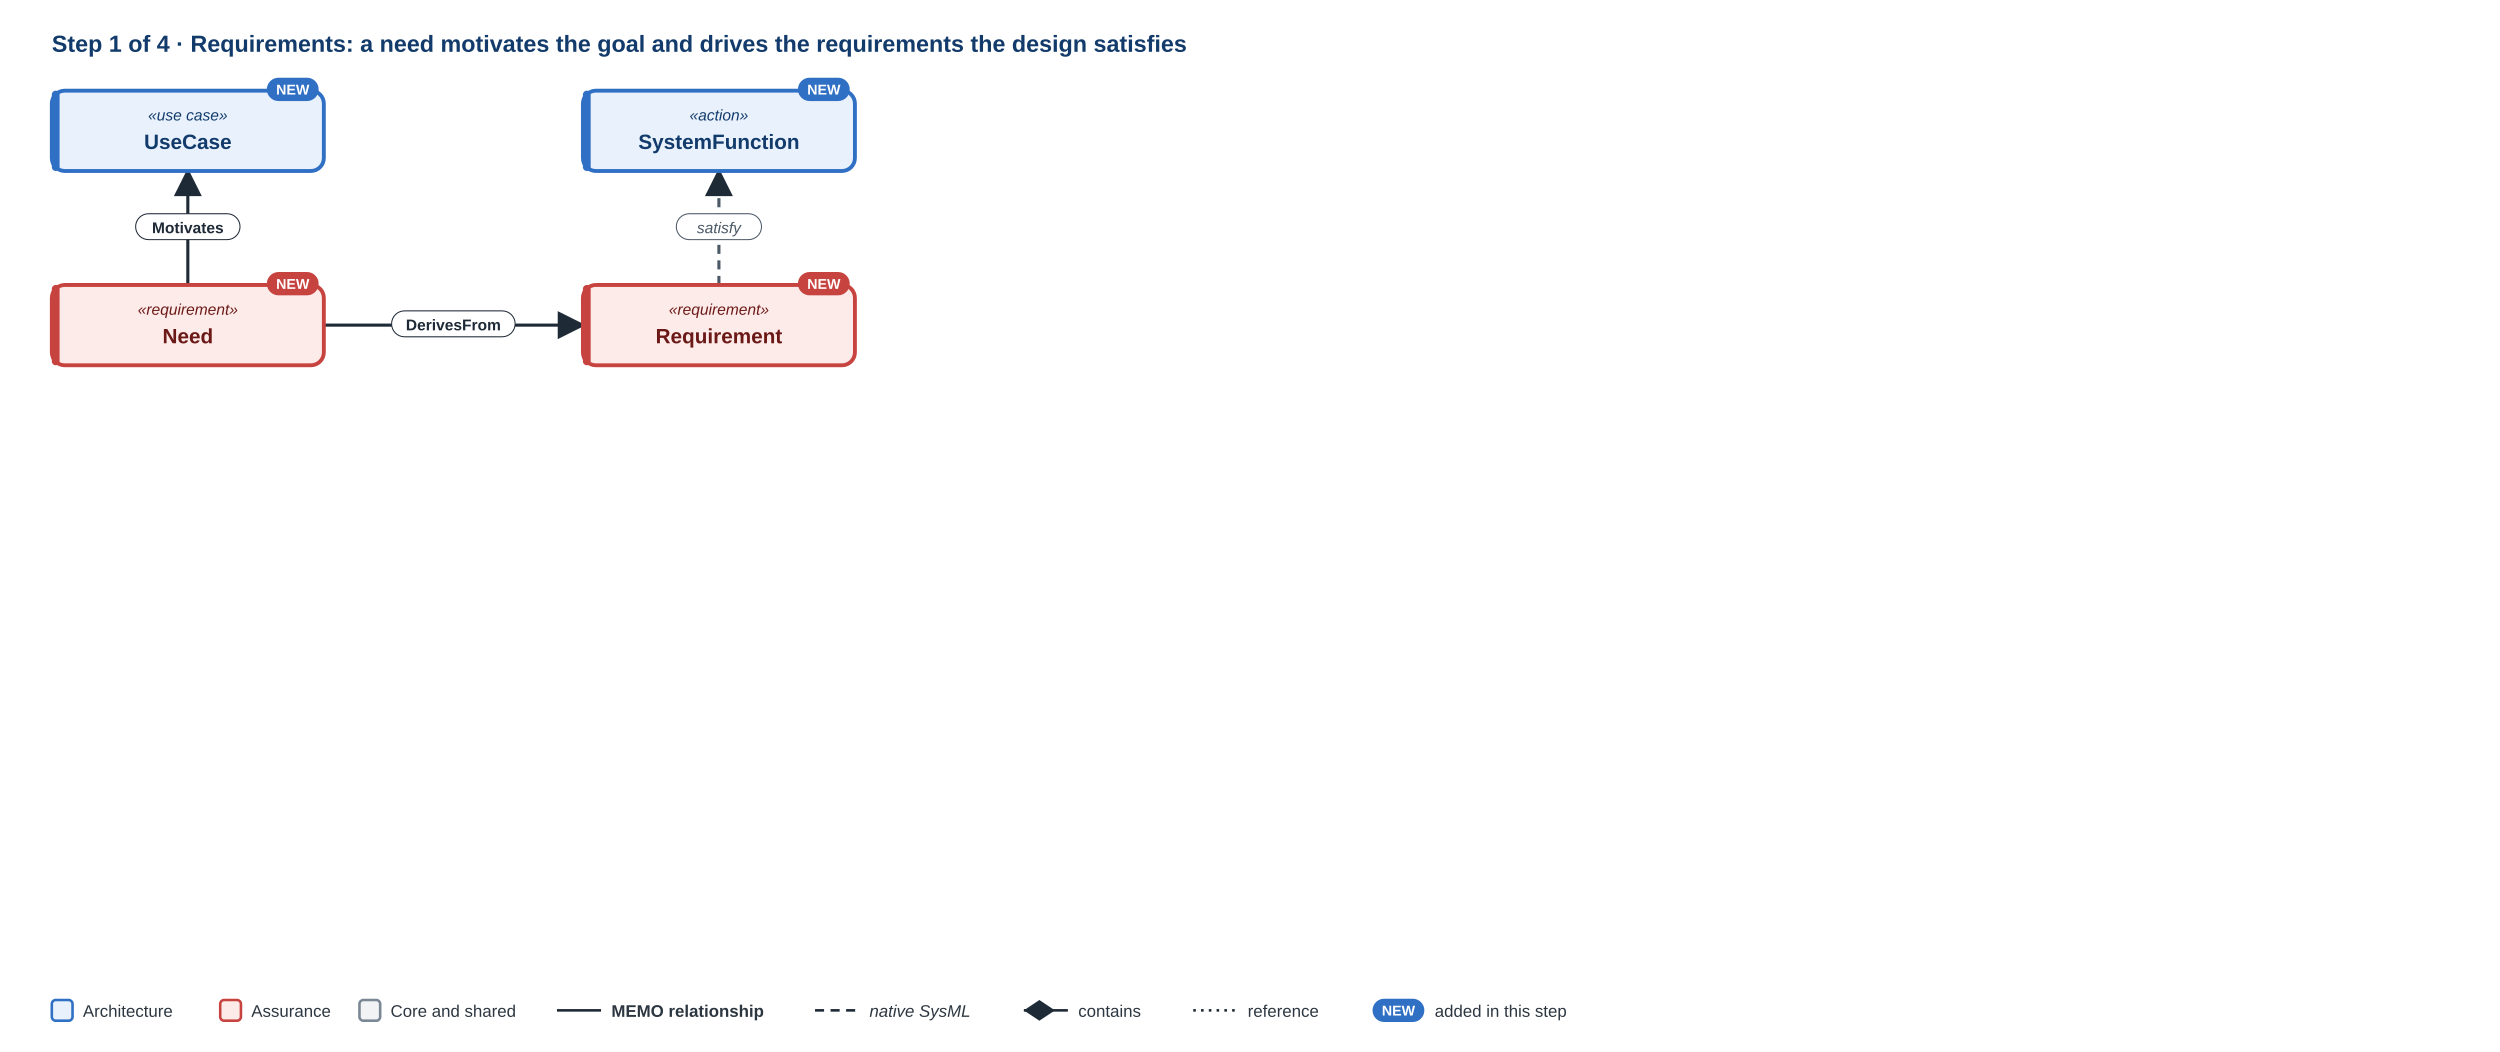
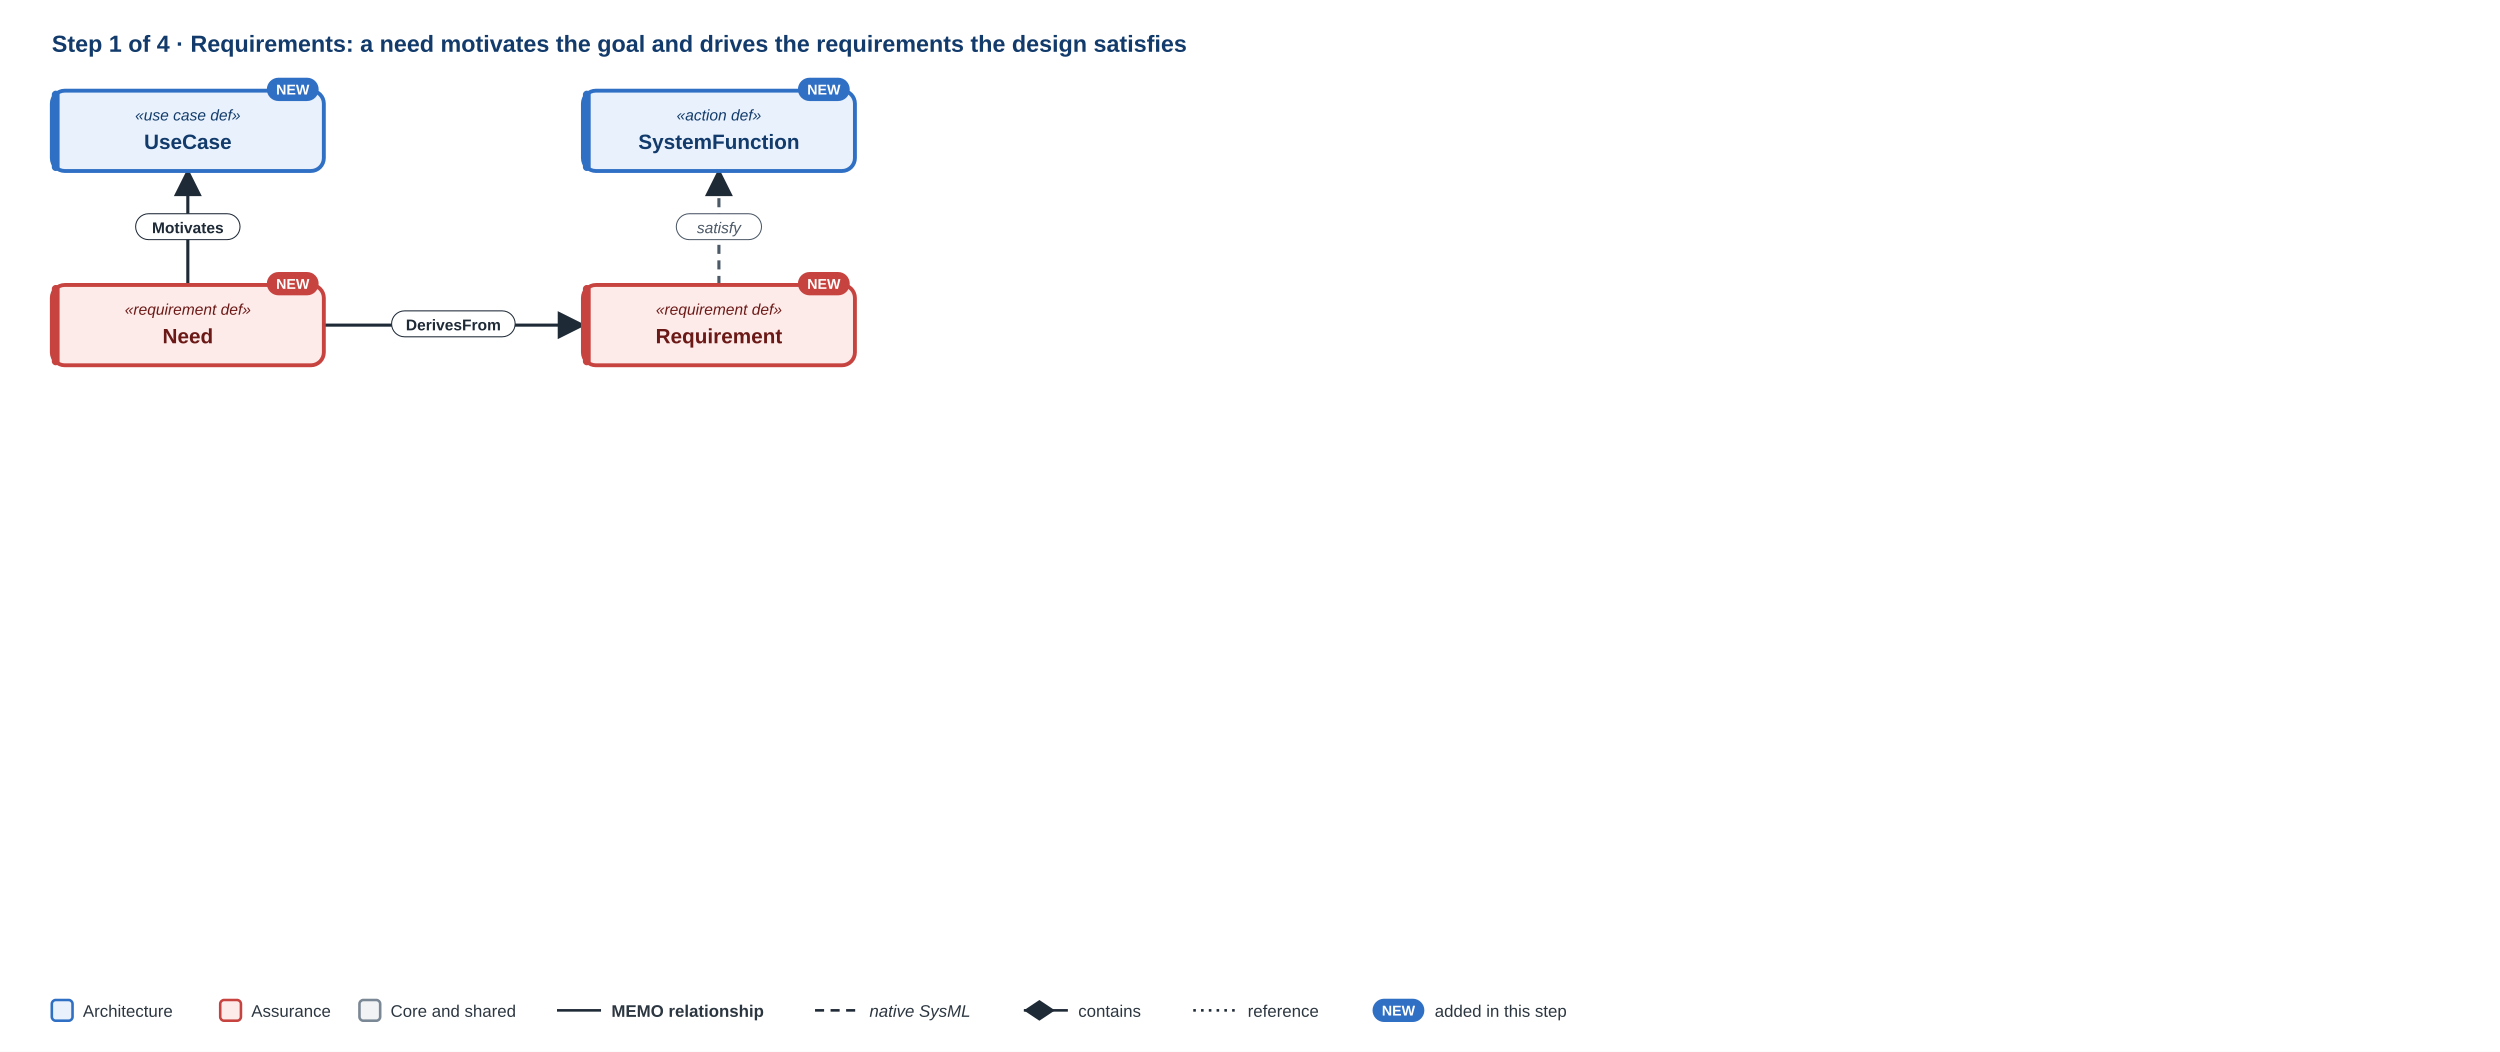
<svg xmlns="http://www.w3.org/2000/svg" viewBox="0 0 1930 812" width="1930" height="812" font-family="Nunito, 'Segoe UI', Arial, sans-serif" role="img" aria-label="Assurance disciplines, step 1: Requirements: a need motivates the goal and drives the requirements the design satisfies">
  <defs>
    <marker id="arrow" viewBox="0 0 10 10" refX="9" refY="5" markerWidth="9" markerHeight="9" orient="auto-start-reverse">
      <path d="M0,0 L10,5 L0,10 z" fill="#1f2a37" />
    </marker>
    <marker id="diamond" viewBox="0 0 14 10" refX="13" refY="5" markerWidth="14" markerHeight="10" orient="auto-start-reverse">
      <path d="M1,5 L7,1 L13,5 L7,9 z" fill="#1f2a37" />
    </marker>
  </defs>
  <rect width="100%" height="100%" fill="#ffffff" />
  <text x="40" y="40" font-size="18" font-weight="800" fill="#123b6b">Step 1 of 4 · Requirements: a need motivates the goal and drives the requirements the design satisfies</text>
  <g opacity="1">
    <line x1="145" y1="220" x2="145" y2="132" stroke="#1f2a37" stroke-width="2.4" marker-end="url(#arrow)" />
    <rect x="104.7" y="165" width="80.6" height="20" rx="10" fill="#ffffff" stroke="#1f2a37" stroke-width="0.8" />
    <text x="145" y="180" text-anchor="middle" font-size="12" font-weight="700" fill="#1f2a37">Motivates</text>
  </g>
  <g opacity="1">
    <line x1="250" y1="251" x2="450" y2="251" stroke="#1f2a37" stroke-width="2.4" marker-end="url(#arrow)" />
    <rect x="302.3" y="240" width="95.4" height="20" rx="10" fill="#ffffff" stroke="#1f2a37" stroke-width="0.8" />
    <text x="350" y="255" text-anchor="middle" font-size="12" font-weight="700" fill="#1f2a37">DerivesFrom</text>
  </g>
  <g opacity="1">
    <line x1="555" y1="220" x2="555" y2="132" stroke="#4b5866" stroke-width="2.4" stroke-dasharray="7 5" marker-end="url(#arrow)" />
    <rect x="522.1" y="165" width="65.8" height="20" rx="10" fill="#ffffff" stroke="#4b5866" stroke-width="0.8" />
    <text x="555" y="180" text-anchor="middle" font-size="12" font-style="italic" fill="#4b5866">satisfy</text>
  </g>
  <g opacity="1">
    <rect x="40" y="70" width="210" height="62" rx="10" fill="#e8f1fc" stroke="#2f6fc4" stroke-width="3" />
    <rect x="40" y="70" width="6" height="62" rx="3" fill="#2f6fc4" />
-     <text x="145" y="93" text-anchor="middle" font-size="12" fill="#123b6b" font-style="italic">«use case»</text>
+     <text x="145" y="93" text-anchor="middle" font-size="12" fill="#123b6b" font-style="italic">«use case def»</text>
    <text x="145" y="115" text-anchor="middle" font-size="16" font-weight="700" fill="#123b6b">UseCase</text>
    <rect x="206" y="60" width="40" height="18" rx="9" fill="#2f6fc4" />
    <text x="226" y="73" text-anchor="middle" font-size="11" font-weight="700" fill="#ffffff">NEW</text>
  </g>
  <g opacity="1">
    <rect x="450" y="70" width="210" height="62" rx="10" fill="#e8f1fc" stroke="#2f6fc4" stroke-width="3" />
    <rect x="450" y="70" width="6" height="62" rx="3" fill="#2f6fc4" />
-     <text x="555" y="93" text-anchor="middle" font-size="12" fill="#123b6b" font-style="italic">«action»</text>
+     <text x="555" y="93" text-anchor="middle" font-size="12" fill="#123b6b" font-style="italic">«action def»</text>
    <text x="555" y="115" text-anchor="middle" font-size="16" font-weight="700" fill="#123b6b">SystemFunction</text>
    <rect x="616" y="60" width="40" height="18" rx="9" fill="#2f6fc4" />
    <text x="636" y="73" text-anchor="middle" font-size="11" font-weight="700" fill="#ffffff">NEW</text>
  </g>
  <g opacity="1">
    <rect x="40" y="220" width="210" height="62" rx="10" fill="#fdebea" stroke="#c7433f" stroke-width="3" />
    <rect x="40" y="220" width="6" height="62" rx="3" fill="#c7433f" />
-     <text x="145" y="243" text-anchor="middle" font-size="12" fill="#6b1916" font-style="italic">«requirement»</text>
+     <text x="145" y="243" text-anchor="middle" font-size="12" fill="#6b1916" font-style="italic">«requirement def»</text>
    <text x="145" y="265" text-anchor="middle" font-size="16" font-weight="700" fill="#6b1916">Need</text>
    <rect x="206" y="210" width="40" height="18" rx="9" fill="#c7433f" />
    <text x="226" y="223" text-anchor="middle" font-size="11" font-weight="700" fill="#ffffff">NEW</text>
  </g>
  <g opacity="1">
    <rect x="450" y="220" width="210" height="62" rx="10" fill="#fdebea" stroke="#c7433f" stroke-width="3" />
    <rect x="450" y="220" width="6" height="62" rx="3" fill="#c7433f" />
-     <text x="555" y="243" text-anchor="middle" font-size="12" fill="#6b1916" font-style="italic">«requirement»</text>
+     <text x="555" y="243" text-anchor="middle" font-size="12" fill="#6b1916" font-style="italic">«requirement def»</text>
    <text x="555" y="265" text-anchor="middle" font-size="16" font-weight="700" fill="#6b1916">Requirement</text>
    <rect x="616" y="210" width="40" height="18" rx="9" fill="#c7433f" />
    <text x="636" y="223" text-anchor="middle" font-size="11" font-weight="700" fill="#ffffff">NEW</text>
  </g>
  <rect x="40" y="772" width="16" height="16" rx="3" fill="#e8f1fc" stroke="#2f6fc4" stroke-width="2" />
  <text x="64" y="785" font-size="13" fill="#2c3640">Architecture</text>
  <rect x="170" y="772" width="16" height="16" rx="3" fill="#fdebea" stroke="#c7433f" stroke-width="2" />
  <text x="194" y="785" font-size="13" fill="#2c3640">Assurance</text>
  <rect x="277.5" y="772" width="16" height="16" rx="3" fill="#f1f3f5" stroke="#7a8794" stroke-width="2" />
  <text x="301.5" y="785" font-size="13" fill="#2c3640">Core and shared</text>
  <line x1="430" y1="780" x2="464" y2="780" stroke="#1f2a37" stroke-width="2" />
  <text x="472" y="785" font-size="13" fill="#2c3640">
    <tspan font-weight="700">MEMO relationship</tspan>
  </text>
  <line x1="629.2" y1="780" x2="663.2" y2="780" stroke="#1f2a37" stroke-width="2" stroke-dasharray="7 5" />
  <text x="671.2" y="785" font-size="13" fill="#2c3640">
    <tspan font-style="italic">native SysML</tspan>
  </text>
  <line x1="790.4" y1="780" x2="824.4" y2="780" stroke="#1f2a37" stroke-width="2" marker-start="url(#diamond)" />
  <text x="832.4" y="785" font-size="13" fill="#2c3640">contains</text>
  <line x1="921.2" y1="780" x2="955.2" y2="780" stroke="#1f2a37" stroke-width="2" stroke-dasharray="2 4" />
  <text x="963.2" y="785" font-size="13" fill="#2c3640">reference</text>
  <rect x="1059.6" y="771" width="40" height="18" rx="9" fill="#2f6fc4" />
  <text x="1079.6" y="784" text-anchor="middle" font-size="11" font-weight="700" fill="#ffffff">NEW</text>
  <text x="1107.6" y="785" font-size="13" fill="#2c3640">added in this step</text>
</svg>
